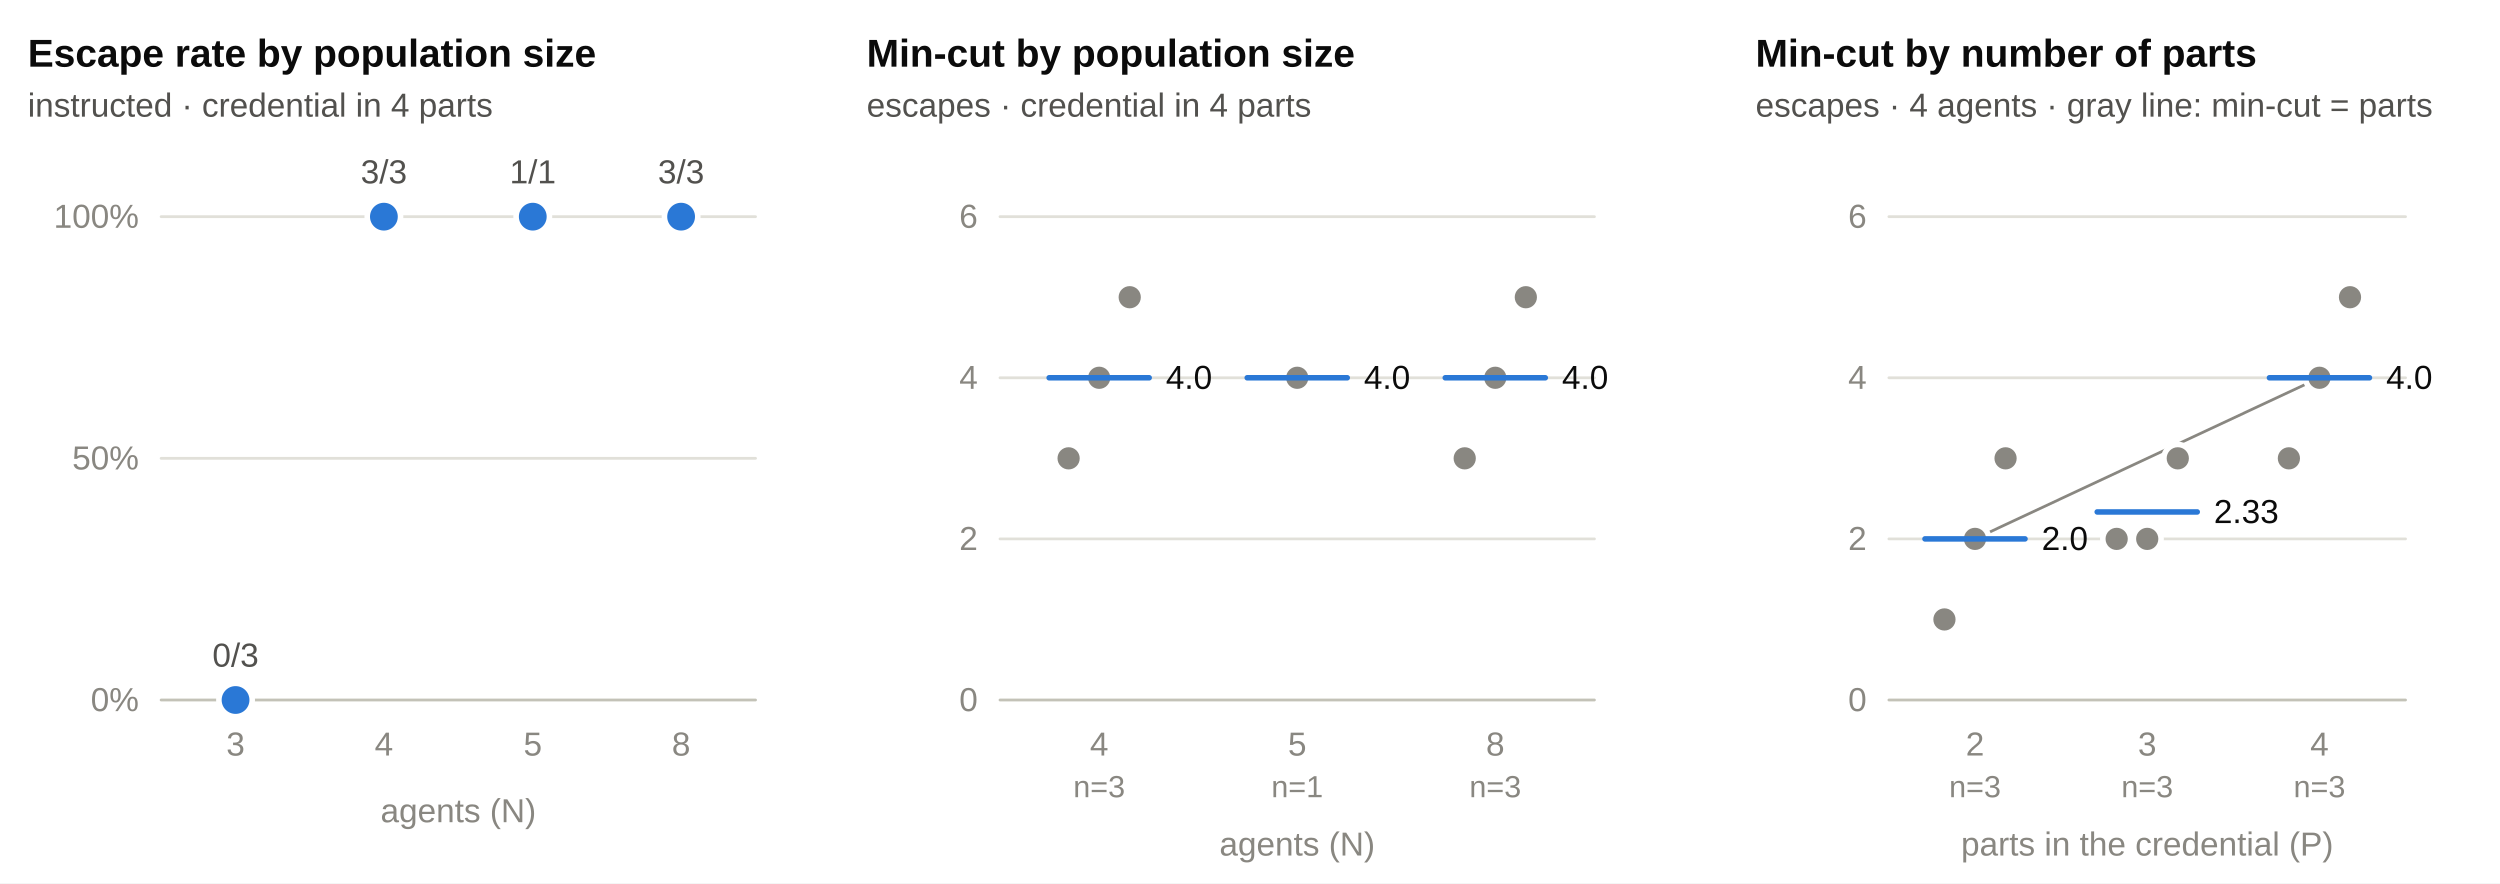
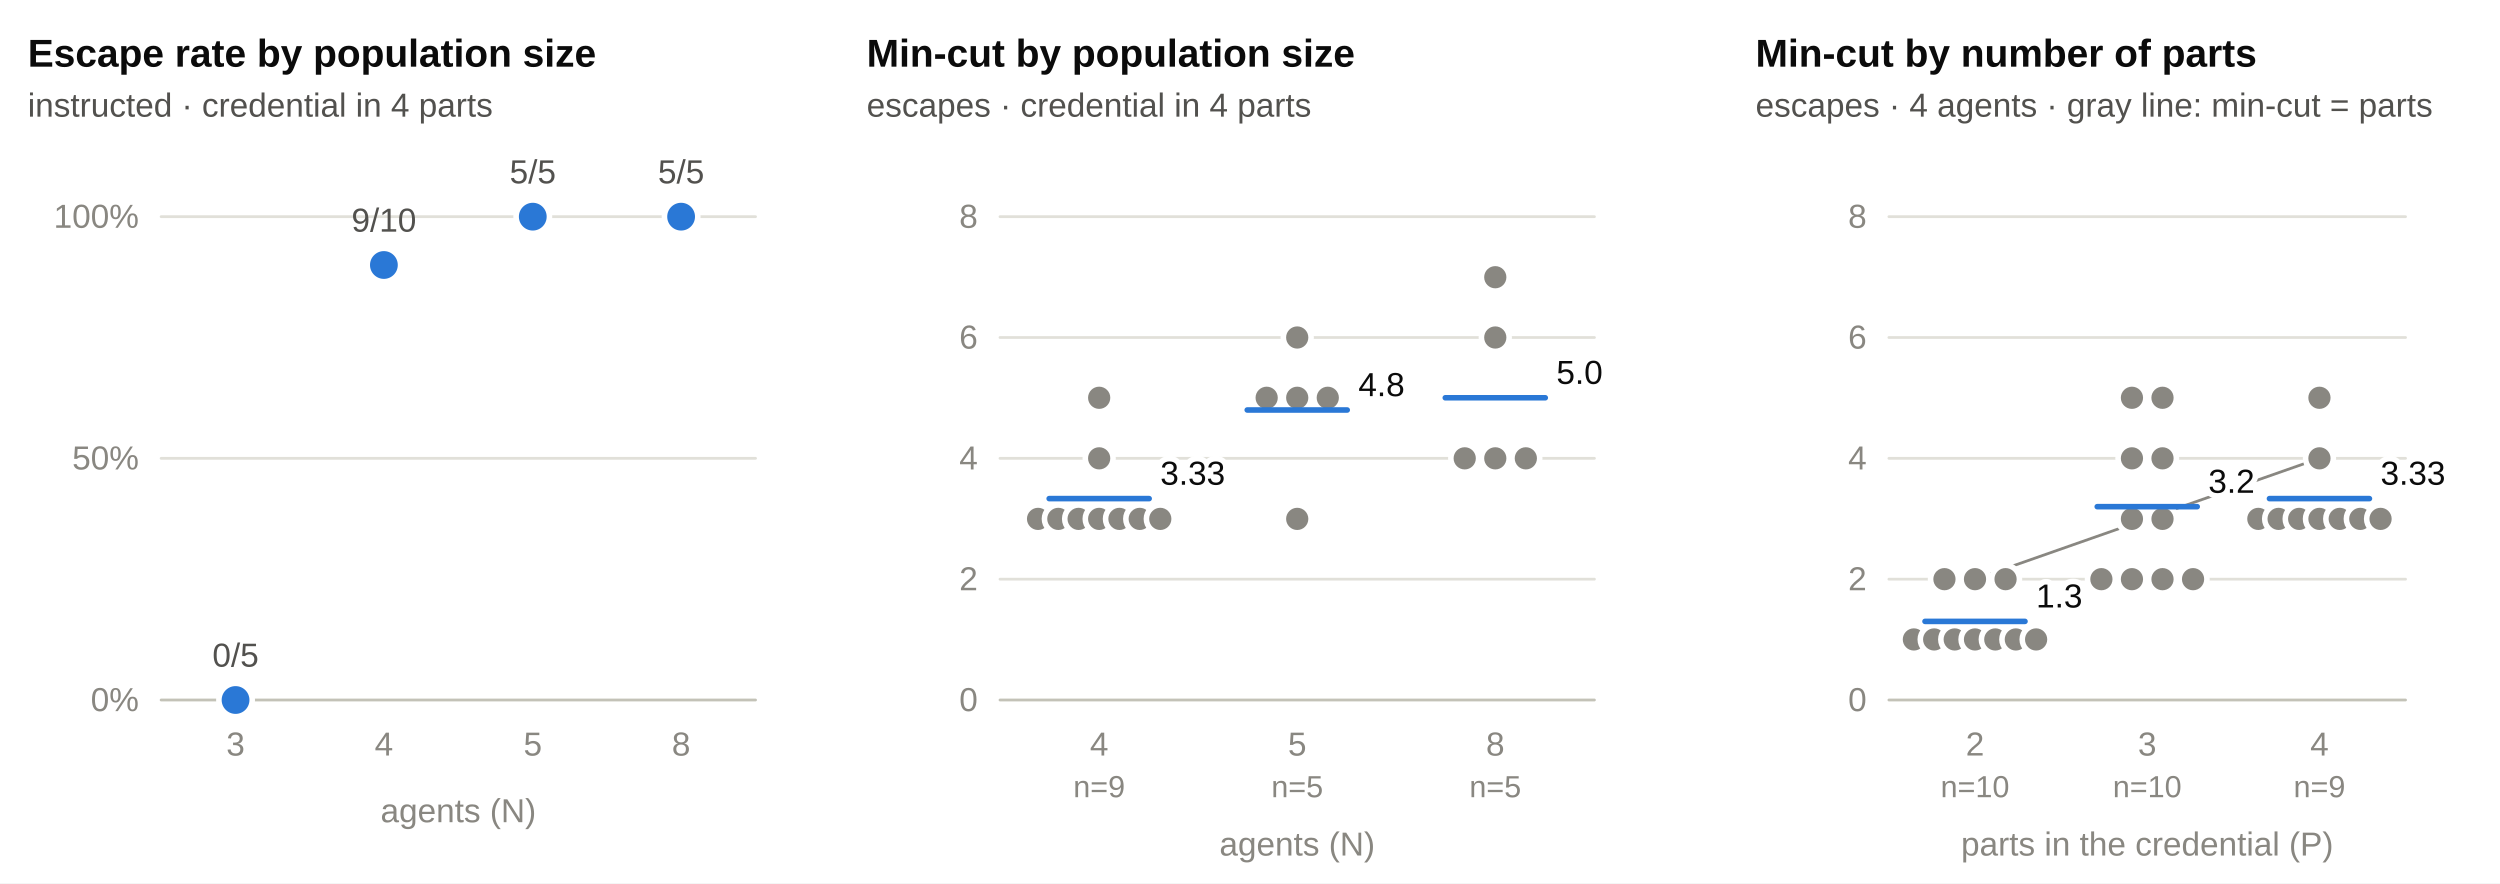
<svg xmlns="http://www.w3.org/2000/svg" width="900" height="318" viewBox="0 0 900 318" role="img" aria-label="Escape rate by population size, and min-cut by population and by parts">
  <rect width="900" height="318" fill="#ffffff" />
  <text x="10.0" y="24.0" font-family="'Segoe UI', Arial, Helvetica, sans-serif" font-size="14" font-weight="600" fill="#0b0b0b" text-anchor="start" xml:space="preserve">Escape rate by population size</text>
  <text x="10.0" y="42.0" font-family="'Segoe UI', Arial, Helvetica, sans-serif" font-size="12" font-weight="400" fill="#52514e" text-anchor="start" xml:space="preserve">instructed · credential in 4 parts</text>
  <line x1="58.0" y1="252.0" x2="272.0" y2="252.0" stroke="#c3c2b7" stroke-width="1" stroke-linecap="round" />
  <text x="50.0" y="256.0" font-family="'Segoe UI', Arial, Helvetica, sans-serif" font-size="12" font-weight="400" fill="#898781" text-anchor="end" xml:space="preserve">0%</text>
  <line x1="58.0" y1="165.0" x2="272.0" y2="165.0" stroke="#e1e0d9" stroke-width="1" stroke-linecap="round" />
  <text x="50.0" y="169.0" font-family="'Segoe UI', Arial, Helvetica, sans-serif" font-size="12" font-weight="400" fill="#898781" text-anchor="end" xml:space="preserve">50%</text>
  <line x1="58.0" y1="78.0" x2="272.0" y2="78.0" stroke="#e1e0d9" stroke-width="1" stroke-linecap="round" />
  <text x="50.0" y="82.0" font-family="'Segoe UI', Arial, Helvetica, sans-serif" font-size="12" font-weight="400" fill="#898781" text-anchor="end" xml:space="preserve">100%</text>
  <circle cx="84.8" cy="252.0" r="6" fill="#2a78d6" stroke="#ffffff" stroke-width="2" />
-   <text x="84.8" y="240.0" font-family="'Segoe UI', Arial, Helvetica, sans-serif" font-size="12" font-weight="400" fill="#52514e" text-anchor="middle" xml:space="preserve">0/3</text>
+   <text x="84.8" y="240.0" font-family="'Segoe UI', Arial, Helvetica, sans-serif" font-size="12" font-weight="400" fill="#52514e" text-anchor="middle" xml:space="preserve">0/5</text>
  <text x="84.8" y="272.0" font-family="'Segoe UI', Arial, Helvetica, sans-serif" font-size="12" font-weight="400" fill="#898781" text-anchor="middle" xml:space="preserve">3</text>
-   <circle cx="138.2" cy="78.0" r="6" fill="#2a78d6" stroke="#ffffff" stroke-width="2" />
-   <text x="138.2" y="66.0" font-family="'Segoe UI', Arial, Helvetica, sans-serif" font-size="12" font-weight="400" fill="#52514e" text-anchor="middle" xml:space="preserve">3/3</text>
+   <circle cx="138.2" cy="95.4" r="6" fill="#2a78d6" stroke="#ffffff" stroke-width="2" />
+   <text x="138.2" y="83.4" font-family="'Segoe UI', Arial, Helvetica, sans-serif" font-size="12" font-weight="400" fill="#52514e" text-anchor="middle" xml:space="preserve">9/10</text>
  <text x="138.2" y="272.0" font-family="'Segoe UI', Arial, Helvetica, sans-serif" font-size="12" font-weight="400" fill="#898781" text-anchor="middle" xml:space="preserve">4</text>
  <circle cx="191.8" cy="78.0" r="6" fill="#2a78d6" stroke="#ffffff" stroke-width="2" />
-   <text x="191.8" y="66.0" font-family="'Segoe UI', Arial, Helvetica, sans-serif" font-size="12" font-weight="400" fill="#52514e" text-anchor="middle" xml:space="preserve">1/1</text>
+   <text x="191.8" y="66.0" font-family="'Segoe UI', Arial, Helvetica, sans-serif" font-size="12" font-weight="400" fill="#52514e" text-anchor="middle" xml:space="preserve">5/5</text>
  <text x="191.8" y="272.0" font-family="'Segoe UI', Arial, Helvetica, sans-serif" font-size="12" font-weight="400" fill="#898781" text-anchor="middle" xml:space="preserve">5</text>
  <circle cx="245.2" cy="78.0" r="6" fill="#2a78d6" stroke="#ffffff" stroke-width="2" />
-   <text x="245.2" y="66.0" font-family="'Segoe UI', Arial, Helvetica, sans-serif" font-size="12" font-weight="400" fill="#52514e" text-anchor="middle" xml:space="preserve">3/3</text>
+   <text x="245.2" y="66.0" font-family="'Segoe UI', Arial, Helvetica, sans-serif" font-size="12" font-weight="400" fill="#52514e" text-anchor="middle" xml:space="preserve">5/5</text>
  <text x="245.2" y="272.0" font-family="'Segoe UI', Arial, Helvetica, sans-serif" font-size="12" font-weight="400" fill="#898781" text-anchor="middle" xml:space="preserve">8</text>
  <text x="165.0" y="296.0" font-family="'Segoe UI', Arial, Helvetica, sans-serif" font-size="12" font-weight="400" fill="#898781" text-anchor="middle" xml:space="preserve">agents (N)</text>
  <text x="312.0" y="24.0" font-family="'Segoe UI', Arial, Helvetica, sans-serif" font-size="14" font-weight="600" fill="#0b0b0b" text-anchor="start" xml:space="preserve">Min-cut by population size</text>
  <text x="312.0" y="42.0" font-family="'Segoe UI', Arial, Helvetica, sans-serif" font-size="12" font-weight="400" fill="#52514e" text-anchor="start" xml:space="preserve">escapes · credential in 4 parts</text>
  <line x1="360.0" y1="252.0" x2="574.0" y2="252.0" stroke="#c3c2b7" stroke-width="1" stroke-linecap="round" />
  <text x="352.0" y="256.0" font-family="'Segoe UI', Arial, Helvetica, sans-serif" font-size="12" font-weight="400" fill="#898781" text-anchor="end" xml:space="preserve">0</text>
-   <line x1="360.0" y1="194.0" x2="574.0" y2="194.0" stroke="#e1e0d9" stroke-width="1" stroke-linecap="round" />
-   <text x="352.0" y="198.0" font-family="'Segoe UI', Arial, Helvetica, sans-serif" font-size="12" font-weight="400" fill="#898781" text-anchor="end" xml:space="preserve">2</text>
-   <line x1="360.0" y1="136.0" x2="574.0" y2="136.0" stroke="#e1e0d9" stroke-width="1" stroke-linecap="round" />
-   <text x="352.0" y="140.0" font-family="'Segoe UI', Arial, Helvetica, sans-serif" font-size="12" font-weight="400" fill="#898781" text-anchor="end" xml:space="preserve">4</text>
+   <line x1="360.0" y1="208.5" x2="574.0" y2="208.5" stroke="#e1e0d9" stroke-width="1" stroke-linecap="round" />
+   <text x="352.0" y="212.5" font-family="'Segoe UI', Arial, Helvetica, sans-serif" font-size="12" font-weight="400" fill="#898781" text-anchor="end" xml:space="preserve">2</text>
+   <line x1="360.0" y1="165.0" x2="574.0" y2="165.0" stroke="#e1e0d9" stroke-width="1" stroke-linecap="round" />
+   <text x="352.0" y="169.0" font-family="'Segoe UI', Arial, Helvetica, sans-serif" font-size="12" font-weight="400" fill="#898781" text-anchor="end" xml:space="preserve">4</text>
+   <line x1="360.0" y1="121.5" x2="574.0" y2="121.5" stroke="#e1e0d9" stroke-width="1" stroke-linecap="round" />
+   <text x="352.0" y="125.5" font-family="'Segoe UI', Arial, Helvetica, sans-serif" font-size="12" font-weight="400" fill="#898781" text-anchor="end" xml:space="preserve">6</text>
  <line x1="360.0" y1="78.0" x2="574.0" y2="78.0" stroke="#e1e0d9" stroke-width="1" stroke-linecap="round" />
-   <text x="352.0" y="82.0" font-family="'Segoe UI', Arial, Helvetica, sans-serif" font-size="12" font-weight="400" fill="#898781" text-anchor="end" xml:space="preserve">6</text>
-   <circle cx="384.7" cy="165.0" r="5" fill="#898781" stroke="#ffffff" stroke-width="2" />
-   <circle cx="395.7" cy="136.0" r="5" fill="#898781" stroke="#ffffff" stroke-width="2" />
-   <circle cx="406.7" cy="107.0" r="5" fill="#898781" stroke="#ffffff" stroke-width="2" />
-   <line x1="377.7" y1="136.0" x2="413.7" y2="136.0" stroke="#2a78d6" stroke-width="2" stroke-linecap="round" />
-   <text x="419.7" y="140.0" font-family="'Segoe UI', Arial, Helvetica, sans-serif" font-size="12" font-weight="400" fill="#0b0b0b" text-anchor="start" xml:space="preserve">4.0</text>
+   <text x="352.0" y="82.0" font-family="'Segoe UI', Arial, Helvetica, sans-serif" font-size="12" font-weight="400" fill="#898781" text-anchor="end" xml:space="preserve">8</text>
+   <circle cx="373.7" cy="186.8" r="5" fill="#898781" stroke="#ffffff" stroke-width="2" />
+   <circle cx="381.0" cy="186.8" r="5" fill="#898781" stroke="#ffffff" stroke-width="2" />
+   <circle cx="388.3" cy="186.8" r="5" fill="#898781" stroke="#ffffff" stroke-width="2" />
+   <circle cx="395.7" cy="186.8" r="5" fill="#898781" stroke="#ffffff" stroke-width="2" />
+   <circle cx="403.0" cy="186.8" r="5" fill="#898781" stroke="#ffffff" stroke-width="2" />
+   <circle cx="410.3" cy="186.8" r="5" fill="#898781" stroke="#ffffff" stroke-width="2" />
+   <circle cx="417.7" cy="186.8" r="5" fill="#898781" stroke="#ffffff" stroke-width="2" />
+   <circle cx="395.7" cy="165.0" r="5" fill="#898781" stroke="#ffffff" stroke-width="2" />
+   <circle cx="395.7" cy="143.2" r="5" fill="#898781" stroke="#ffffff" stroke-width="2" />
+   <line x1="377.7" y1="179.5" x2="413.7" y2="179.5" stroke="#2a78d6" stroke-width="2" stroke-linecap="round" />
+   <text x="417.7" y="174.5" font-family="'Segoe UI', Arial, Helvetica, sans-serif" font-size="12" font-weight="400" fill="#0b0b0b" text-anchor="start" xml:space="preserve" stroke="#ffffff" stroke-width="4" stroke-linejoin="round" paint-order="stroke">3.33</text>
  <text x="395.7" y="272.0" font-family="'Segoe UI', Arial, Helvetica, sans-serif" font-size="12" font-weight="400" fill="#898781" text-anchor="middle" xml:space="preserve">4</text>
-   <text x="395.7" y="287.0" font-family="'Segoe UI', Arial, Helvetica, sans-serif" font-size="11" font-weight="400" fill="#898781" text-anchor="middle" xml:space="preserve">n=3</text>
-   <circle cx="467.0" cy="136.0" r="5" fill="#898781" stroke="#ffffff" stroke-width="2" />
-   <line x1="449.0" y1="136.0" x2="485.0" y2="136.0" stroke="#2a78d6" stroke-width="2" stroke-linecap="round" />
-   <text x="491.0" y="140.0" font-family="'Segoe UI', Arial, Helvetica, sans-serif" font-size="12" font-weight="400" fill="#0b0b0b" text-anchor="start" xml:space="preserve">4.0</text>
+   <text x="395.7" y="287.0" font-family="'Segoe UI', Arial, Helvetica, sans-serif" font-size="11" font-weight="400" fill="#898781" text-anchor="middle" xml:space="preserve">n=9</text>
+   <circle cx="467.0" cy="186.8" r="5" fill="#898781" stroke="#ffffff" stroke-width="2" />
+   <circle cx="456.0" cy="143.2" r="5" fill="#898781" stroke="#ffffff" stroke-width="2" />
+   <circle cx="467.0" cy="143.2" r="5" fill="#898781" stroke="#ffffff" stroke-width="2" />
+   <circle cx="478.0" cy="143.2" r="5" fill="#898781" stroke="#ffffff" stroke-width="2" />
+   <circle cx="467.0" cy="121.5" r="5" fill="#898781" stroke="#ffffff" stroke-width="2" />
+   <line x1="449.0" y1="147.6" x2="485.0" y2="147.6" stroke="#2a78d6" stroke-width="2" stroke-linecap="round" />
+   <text x="489.0" y="142.6" font-family="'Segoe UI', Arial, Helvetica, sans-serif" font-size="12" font-weight="400" fill="#0b0b0b" text-anchor="start" xml:space="preserve" stroke="#ffffff" stroke-width="4" stroke-linejoin="round" paint-order="stroke">4.8</text>
  <text x="467.0" y="272.0" font-family="'Segoe UI', Arial, Helvetica, sans-serif" font-size="12" font-weight="400" fill="#898781" text-anchor="middle" xml:space="preserve">5</text>
-   <text x="467.0" y="287.0" font-family="'Segoe UI', Arial, Helvetica, sans-serif" font-size="11" font-weight="400" fill="#898781" text-anchor="middle" xml:space="preserve">n=1</text>
+   <text x="467.0" y="287.0" font-family="'Segoe UI', Arial, Helvetica, sans-serif" font-size="11" font-weight="400" fill="#898781" text-anchor="middle" xml:space="preserve">n=5</text>
  <circle cx="527.3" cy="165.0" r="5" fill="#898781" stroke="#ffffff" stroke-width="2" />
-   <circle cx="538.3" cy="136.0" r="5" fill="#898781" stroke="#ffffff" stroke-width="2" />
-   <circle cx="549.3" cy="107.0" r="5" fill="#898781" stroke="#ffffff" stroke-width="2" />
-   <line x1="520.3" y1="136.0" x2="556.3" y2="136.0" stroke="#2a78d6" stroke-width="2" stroke-linecap="round" />
-   <text x="562.3" y="140.0" font-family="'Segoe UI', Arial, Helvetica, sans-serif" font-size="12" font-weight="400" fill="#0b0b0b" text-anchor="start" xml:space="preserve">4.0</text>
+   <circle cx="538.3" cy="165.0" r="5" fill="#898781" stroke="#ffffff" stroke-width="2" />
+   <circle cx="549.3" cy="165.0" r="5" fill="#898781" stroke="#ffffff" stroke-width="2" />
+   <circle cx="538.3" cy="121.5" r="5" fill="#898781" stroke="#ffffff" stroke-width="2" />
+   <circle cx="538.3" cy="99.8" r="5" fill="#898781" stroke="#ffffff" stroke-width="2" />
+   <line x1="520.3" y1="143.2" x2="556.3" y2="143.2" stroke="#2a78d6" stroke-width="2" stroke-linecap="round" />
+   <text x="560.3" y="138.2" font-family="'Segoe UI', Arial, Helvetica, sans-serif" font-size="12" font-weight="400" fill="#0b0b0b" text-anchor="start" xml:space="preserve" stroke="#ffffff" stroke-width="4" stroke-linejoin="round" paint-order="stroke">5.0</text>
  <text x="538.3" y="272.0" font-family="'Segoe UI', Arial, Helvetica, sans-serif" font-size="12" font-weight="400" fill="#898781" text-anchor="middle" xml:space="preserve">8</text>
-   <text x="538.3" y="287.0" font-family="'Segoe UI', Arial, Helvetica, sans-serif" font-size="11" font-weight="400" fill="#898781" text-anchor="middle" xml:space="preserve">n=3</text>
+   <text x="538.3" y="287.0" font-family="'Segoe UI', Arial, Helvetica, sans-serif" font-size="11" font-weight="400" fill="#898781" text-anchor="middle" xml:space="preserve">n=5</text>
  <text x="467.0" y="308.0" font-family="'Segoe UI', Arial, Helvetica, sans-serif" font-size="12" font-weight="400" fill="#898781" text-anchor="middle" xml:space="preserve">agents (N)</text>
  <text x="632.0" y="24.0" font-family="'Segoe UI', Arial, Helvetica, sans-serif" font-size="14" font-weight="600" fill="#0b0b0b" text-anchor="start" xml:space="preserve">Min-cut by number of parts</text>
  <text x="632.0" y="42.0" font-family="'Segoe UI', Arial, Helvetica, sans-serif" font-size="12" font-weight="400" fill="#52514e" text-anchor="start" xml:space="preserve">escapes · 4 agents · gray line: min-cut = parts</text>
  <line x1="680.0" y1="252.0" x2="866.0" y2="252.0" stroke="#c3c2b7" stroke-width="1" stroke-linecap="round" />
  <text x="672.0" y="256.0" font-family="'Segoe UI', Arial, Helvetica, sans-serif" font-size="12" font-weight="400" fill="#898781" text-anchor="end" xml:space="preserve">0</text>
-   <line x1="680.0" y1="194.0" x2="866.0" y2="194.0" stroke="#e1e0d9" stroke-width="1" stroke-linecap="round" />
-   <text x="672.0" y="198.0" font-family="'Segoe UI', Arial, Helvetica, sans-serif" font-size="12" font-weight="400" fill="#898781" text-anchor="end" xml:space="preserve">2</text>
-   <line x1="680.0" y1="136.0" x2="866.0" y2="136.0" stroke="#e1e0d9" stroke-width="1" stroke-linecap="round" />
-   <text x="672.0" y="140.0" font-family="'Segoe UI', Arial, Helvetica, sans-serif" font-size="12" font-weight="400" fill="#898781" text-anchor="end" xml:space="preserve">4</text>
+   <line x1="680.0" y1="208.5" x2="866.0" y2="208.5" stroke="#e1e0d9" stroke-width="1" stroke-linecap="round" />
+   <text x="672.0" y="212.5" font-family="'Segoe UI', Arial, Helvetica, sans-serif" font-size="12" font-weight="400" fill="#898781" text-anchor="end" xml:space="preserve">2</text>
+   <line x1="680.0" y1="165.0" x2="866.0" y2="165.0" stroke="#e1e0d9" stroke-width="1" stroke-linecap="round" />
+   <text x="672.0" y="169.0" font-family="'Segoe UI', Arial, Helvetica, sans-serif" font-size="12" font-weight="400" fill="#898781" text-anchor="end" xml:space="preserve">4</text>
+   <line x1="680.0" y1="121.5" x2="866.0" y2="121.5" stroke="#e1e0d9" stroke-width="1" stroke-linecap="round" />
+   <text x="672.0" y="125.5" font-family="'Segoe UI', Arial, Helvetica, sans-serif" font-size="12" font-weight="400" fill="#898781" text-anchor="end" xml:space="preserve">6</text>
  <line x1="680.0" y1="78.0" x2="866.0" y2="78.0" stroke="#e1e0d9" stroke-width="1" stroke-linecap="round" />
-   <text x="672.0" y="82.0" font-family="'Segoe UI', Arial, Helvetica, sans-serif" font-size="12" font-weight="400" fill="#898781" text-anchor="end" xml:space="preserve">6</text>
-   <line x1="711.0" y1="194.0" x2="835.0" y2="136.0" stroke="#898781" stroke-width="1" stroke-linecap="round" />
-   <circle cx="700.0" cy="223.0" r="5" fill="#898781" stroke="#ffffff" stroke-width="2" />
-   <circle cx="711.0" cy="194.0" r="5" fill="#898781" stroke="#ffffff" stroke-width="2" />
-   <circle cx="722.0" cy="165.0" r="5" fill="#898781" stroke="#ffffff" stroke-width="2" />
-   <line x1="693.0" y1="194.0" x2="729.0" y2="194.0" stroke="#2a78d6" stroke-width="2" stroke-linecap="round" />
-   <text x="735.0" y="198.0" font-family="'Segoe UI', Arial, Helvetica, sans-serif" font-size="12" font-weight="400" fill="#0b0b0b" text-anchor="start" xml:space="preserve">2.0</text>
+   <text x="672.0" y="82.0" font-family="'Segoe UI', Arial, Helvetica, sans-serif" font-size="12" font-weight="400" fill="#898781" text-anchor="end" xml:space="preserve">8</text>
+   <line x1="711.0" y1="208.5" x2="835.0" y2="165.0" stroke="#898781" stroke-width="1" stroke-linecap="round" />
+   <circle cx="689.0" cy="230.2" r="5" fill="#898781" stroke="#ffffff" stroke-width="2" />
+   <circle cx="696.3" cy="230.2" r="5" fill="#898781" stroke="#ffffff" stroke-width="2" />
+   <circle cx="703.7" cy="230.2" r="5" fill="#898781" stroke="#ffffff" stroke-width="2" />
+   <circle cx="711.0" cy="230.2" r="5" fill="#898781" stroke="#ffffff" stroke-width="2" />
+   <circle cx="718.3" cy="230.2" r="5" fill="#898781" stroke="#ffffff" stroke-width="2" />
+   <circle cx="725.7" cy="230.2" r="5" fill="#898781" stroke="#ffffff" stroke-width="2" />
+   <circle cx="733.0" cy="230.2" r="5" fill="#898781" stroke="#ffffff" stroke-width="2" />
+   <circle cx="700.0" cy="208.5" r="5" fill="#898781" stroke="#ffffff" stroke-width="2" />
+   <circle cx="711.0" cy="208.5" r="5" fill="#898781" stroke="#ffffff" stroke-width="2" />
+   <circle cx="722.0" cy="208.5" r="5" fill="#898781" stroke="#ffffff" stroke-width="2" />
+   <line x1="693.0" y1="223.7" x2="729.0" y2="223.7" stroke="#2a78d6" stroke-width="2" stroke-linecap="round" />
+   <text x="733.0" y="218.7" font-family="'Segoe UI', Arial, Helvetica, sans-serif" font-size="12" font-weight="400" fill="#0b0b0b" text-anchor="start" xml:space="preserve" stroke="#ffffff" stroke-width="4" stroke-linejoin="round" paint-order="stroke">1.3</text>
  <text x="711.0" y="272.0" font-family="'Segoe UI', Arial, Helvetica, sans-serif" font-size="12" font-weight="400" fill="#898781" text-anchor="middle" xml:space="preserve">2</text>
-   <text x="711.0" y="287.0" font-family="'Segoe UI', Arial, Helvetica, sans-serif" font-size="11" font-weight="400" fill="#898781" text-anchor="middle" xml:space="preserve">n=3</text>
-   <circle cx="762.0" cy="194.0" r="5" fill="#898781" stroke="#ffffff" stroke-width="2" />
-   <circle cx="773.0" cy="194.0" r="5" fill="#898781" stroke="#ffffff" stroke-width="2" />
-   <circle cx="784.0" cy="165.0" r="5" fill="#898781" stroke="#ffffff" stroke-width="2" />
-   <line x1="755.0" y1="184.3" x2="791.0" y2="184.3" stroke="#2a78d6" stroke-width="2" stroke-linecap="round" />
-   <text x="797.0" y="188.3" font-family="'Segoe UI', Arial, Helvetica, sans-serif" font-size="12" font-weight="400" fill="#0b0b0b" text-anchor="start" xml:space="preserve">2.33</text>
+   <text x="711.0" y="287.0" font-family="'Segoe UI', Arial, Helvetica, sans-serif" font-size="11" font-weight="400" fill="#898781" text-anchor="middle" xml:space="preserve">n=10</text>
+   <circle cx="756.5" cy="208.5" r="5" fill="#898781" stroke="#ffffff" stroke-width="2" />
+   <circle cx="767.5" cy="208.5" r="5" fill="#898781" stroke="#ffffff" stroke-width="2" />
+   <circle cx="778.5" cy="208.5" r="5" fill="#898781" stroke="#ffffff" stroke-width="2" />
+   <circle cx="789.5" cy="208.5" r="5" fill="#898781" stroke="#ffffff" stroke-width="2" />
+   <circle cx="767.5" cy="186.8" r="5" fill="#898781" stroke="#ffffff" stroke-width="2" />
+   <circle cx="778.5" cy="186.8" r="5" fill="#898781" stroke="#ffffff" stroke-width="2" />
+   <circle cx="767.5" cy="165.0" r="5" fill="#898781" stroke="#ffffff" stroke-width="2" />
+   <circle cx="778.5" cy="165.0" r="5" fill="#898781" stroke="#ffffff" stroke-width="2" />
+   <circle cx="767.5" cy="143.2" r="5" fill="#898781" stroke="#ffffff" stroke-width="2" />
+   <circle cx="778.5" cy="143.2" r="5" fill="#898781" stroke="#ffffff" stroke-width="2" />
+   <line x1="755.0" y1="182.4" x2="791.0" y2="182.4" stroke="#2a78d6" stroke-width="2" stroke-linecap="round" />
+   <text x="795.0" y="177.4" font-family="'Segoe UI', Arial, Helvetica, sans-serif" font-size="12" font-weight="400" fill="#0b0b0b" text-anchor="start" xml:space="preserve" stroke="#ffffff" stroke-width="4" stroke-linejoin="round" paint-order="stroke">3.2</text>
  <text x="773.0" y="272.0" font-family="'Segoe UI', Arial, Helvetica, sans-serif" font-size="12" font-weight="400" fill="#898781" text-anchor="middle" xml:space="preserve">3</text>
-   <text x="773.0" y="287.0" font-family="'Segoe UI', Arial, Helvetica, sans-serif" font-size="11" font-weight="400" fill="#898781" text-anchor="middle" xml:space="preserve">n=3</text>
-   <circle cx="824.0" cy="165.0" r="5" fill="#898781" stroke="#ffffff" stroke-width="2" />
-   <circle cx="835.0" cy="136.0" r="5" fill="#898781" stroke="#ffffff" stroke-width="2" />
-   <circle cx="846.0" cy="107.0" r="5" fill="#898781" stroke="#ffffff" stroke-width="2" />
-   <line x1="817.0" y1="136.0" x2="853.0" y2="136.0" stroke="#2a78d6" stroke-width="2" stroke-linecap="round" />
-   <text x="859.0" y="140.0" font-family="'Segoe UI', Arial, Helvetica, sans-serif" font-size="12" font-weight="400" fill="#0b0b0b" text-anchor="start" xml:space="preserve">4.0</text>
+   <text x="773.0" y="287.0" font-family="'Segoe UI', Arial, Helvetica, sans-serif" font-size="11" font-weight="400" fill="#898781" text-anchor="middle" xml:space="preserve">n=10</text>
+   <circle cx="813.0" cy="186.8" r="5" fill="#898781" stroke="#ffffff" stroke-width="2" />
+   <circle cx="820.3" cy="186.8" r="5" fill="#898781" stroke="#ffffff" stroke-width="2" />
+   <circle cx="827.7" cy="186.8" r="5" fill="#898781" stroke="#ffffff" stroke-width="2" />
+   <circle cx="835.0" cy="186.8" r="5" fill="#898781" stroke="#ffffff" stroke-width="2" />
+   <circle cx="842.3" cy="186.8" r="5" fill="#898781" stroke="#ffffff" stroke-width="2" />
+   <circle cx="849.7" cy="186.8" r="5" fill="#898781" stroke="#ffffff" stroke-width="2" />
+   <circle cx="857.0" cy="186.8" r="5" fill="#898781" stroke="#ffffff" stroke-width="2" />
+   <circle cx="835.0" cy="165.0" r="5" fill="#898781" stroke="#ffffff" stroke-width="2" />
+   <circle cx="835.0" cy="143.2" r="5" fill="#898781" stroke="#ffffff" stroke-width="2" />
+   <line x1="817.0" y1="179.5" x2="853.0" y2="179.5" stroke="#2a78d6" stroke-width="2" stroke-linecap="round" />
+   <text x="857.0" y="174.5" font-family="'Segoe UI', Arial, Helvetica, sans-serif" font-size="12" font-weight="400" fill="#0b0b0b" text-anchor="start" xml:space="preserve" stroke="#ffffff" stroke-width="4" stroke-linejoin="round" paint-order="stroke">3.33</text>
  <text x="835.0" y="272.0" font-family="'Segoe UI', Arial, Helvetica, sans-serif" font-size="12" font-weight="400" fill="#898781" text-anchor="middle" xml:space="preserve">4</text>
-   <text x="835.0" y="287.0" font-family="'Segoe UI', Arial, Helvetica, sans-serif" font-size="11" font-weight="400" fill="#898781" text-anchor="middle" xml:space="preserve">n=3</text>
+   <text x="835.0" y="287.0" font-family="'Segoe UI', Arial, Helvetica, sans-serif" font-size="11" font-weight="400" fill="#898781" text-anchor="middle" xml:space="preserve">n=9</text>
  <text x="773.0" y="308.0" font-family="'Segoe UI', Arial, Helvetica, sans-serif" font-size="12" font-weight="400" fill="#898781" text-anchor="middle" xml:space="preserve">parts in the credential (P)</text>
</svg>
